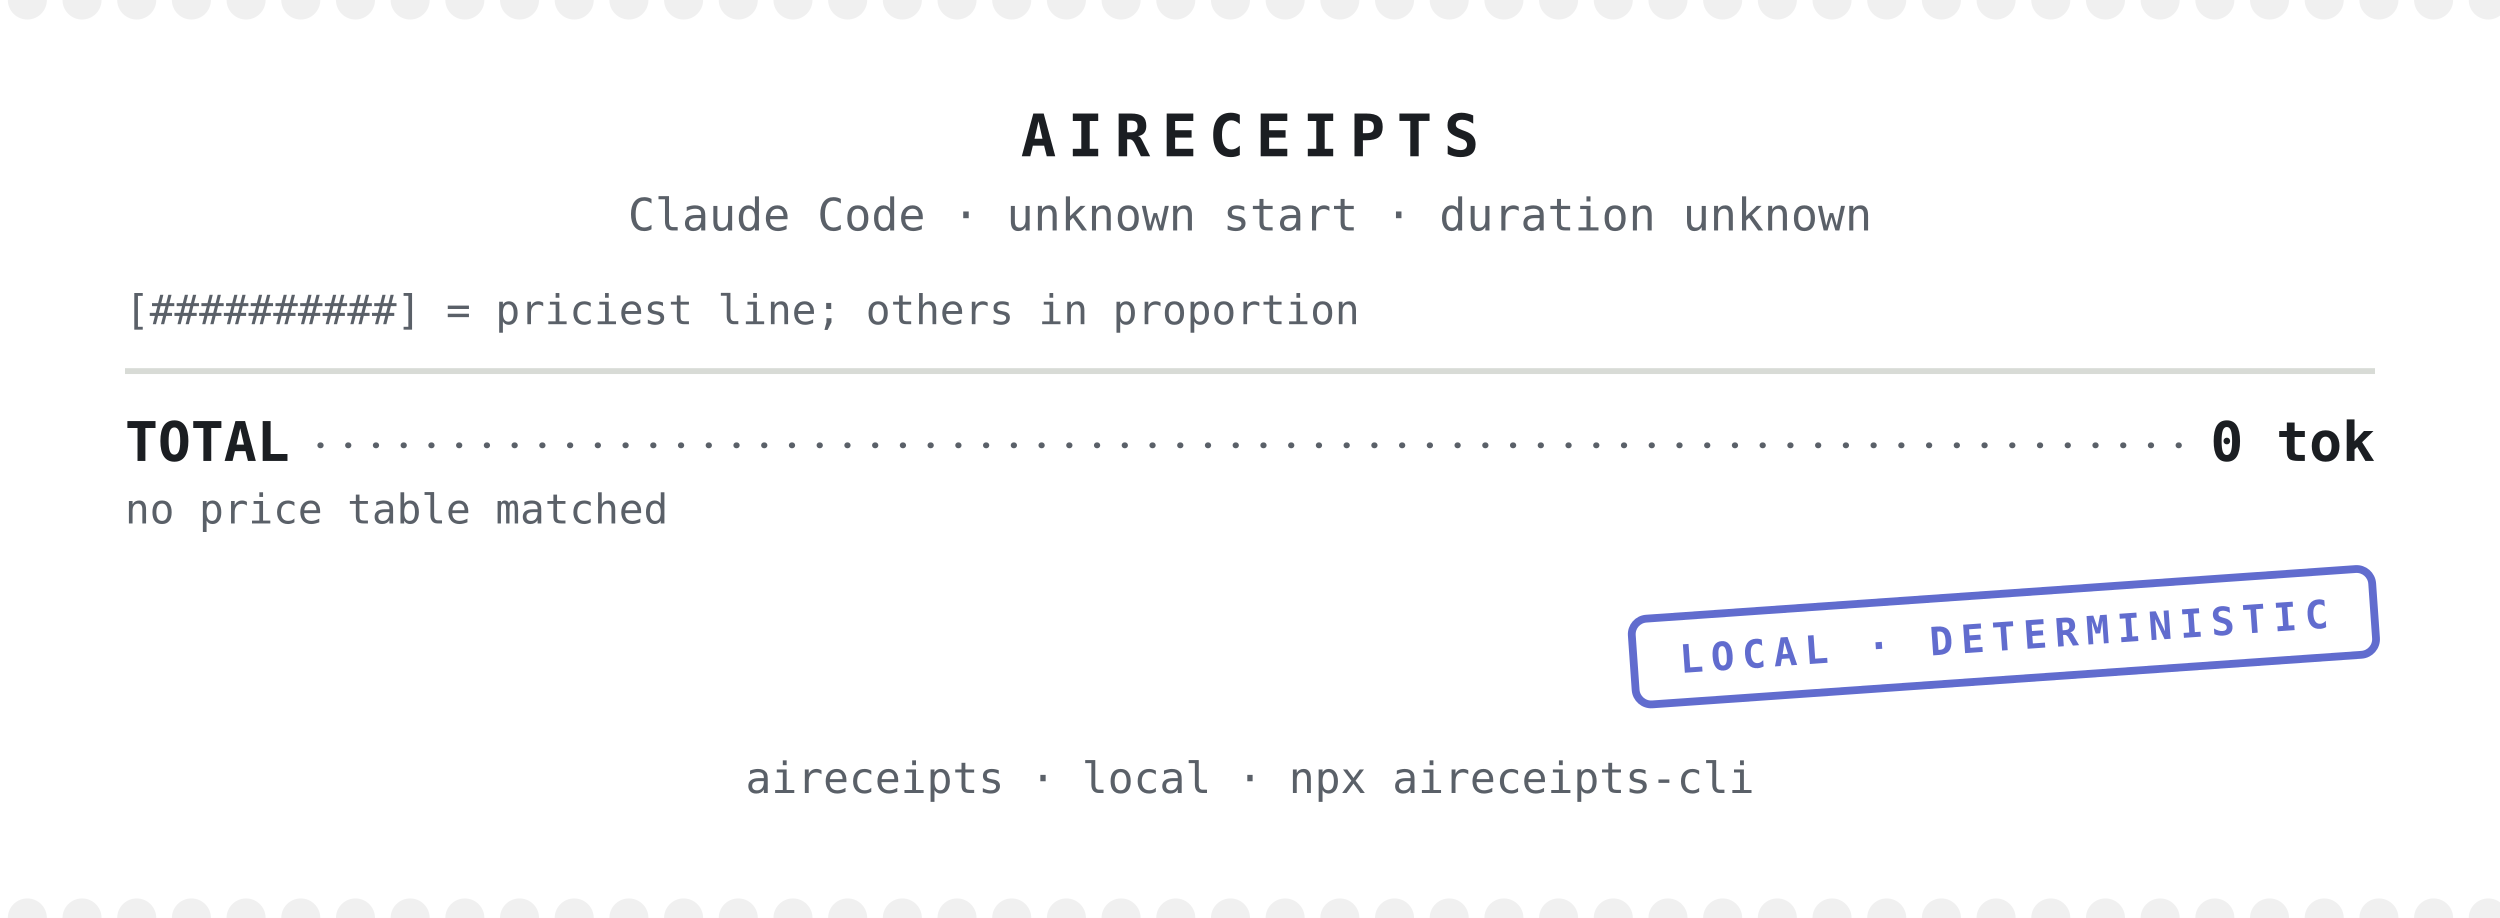
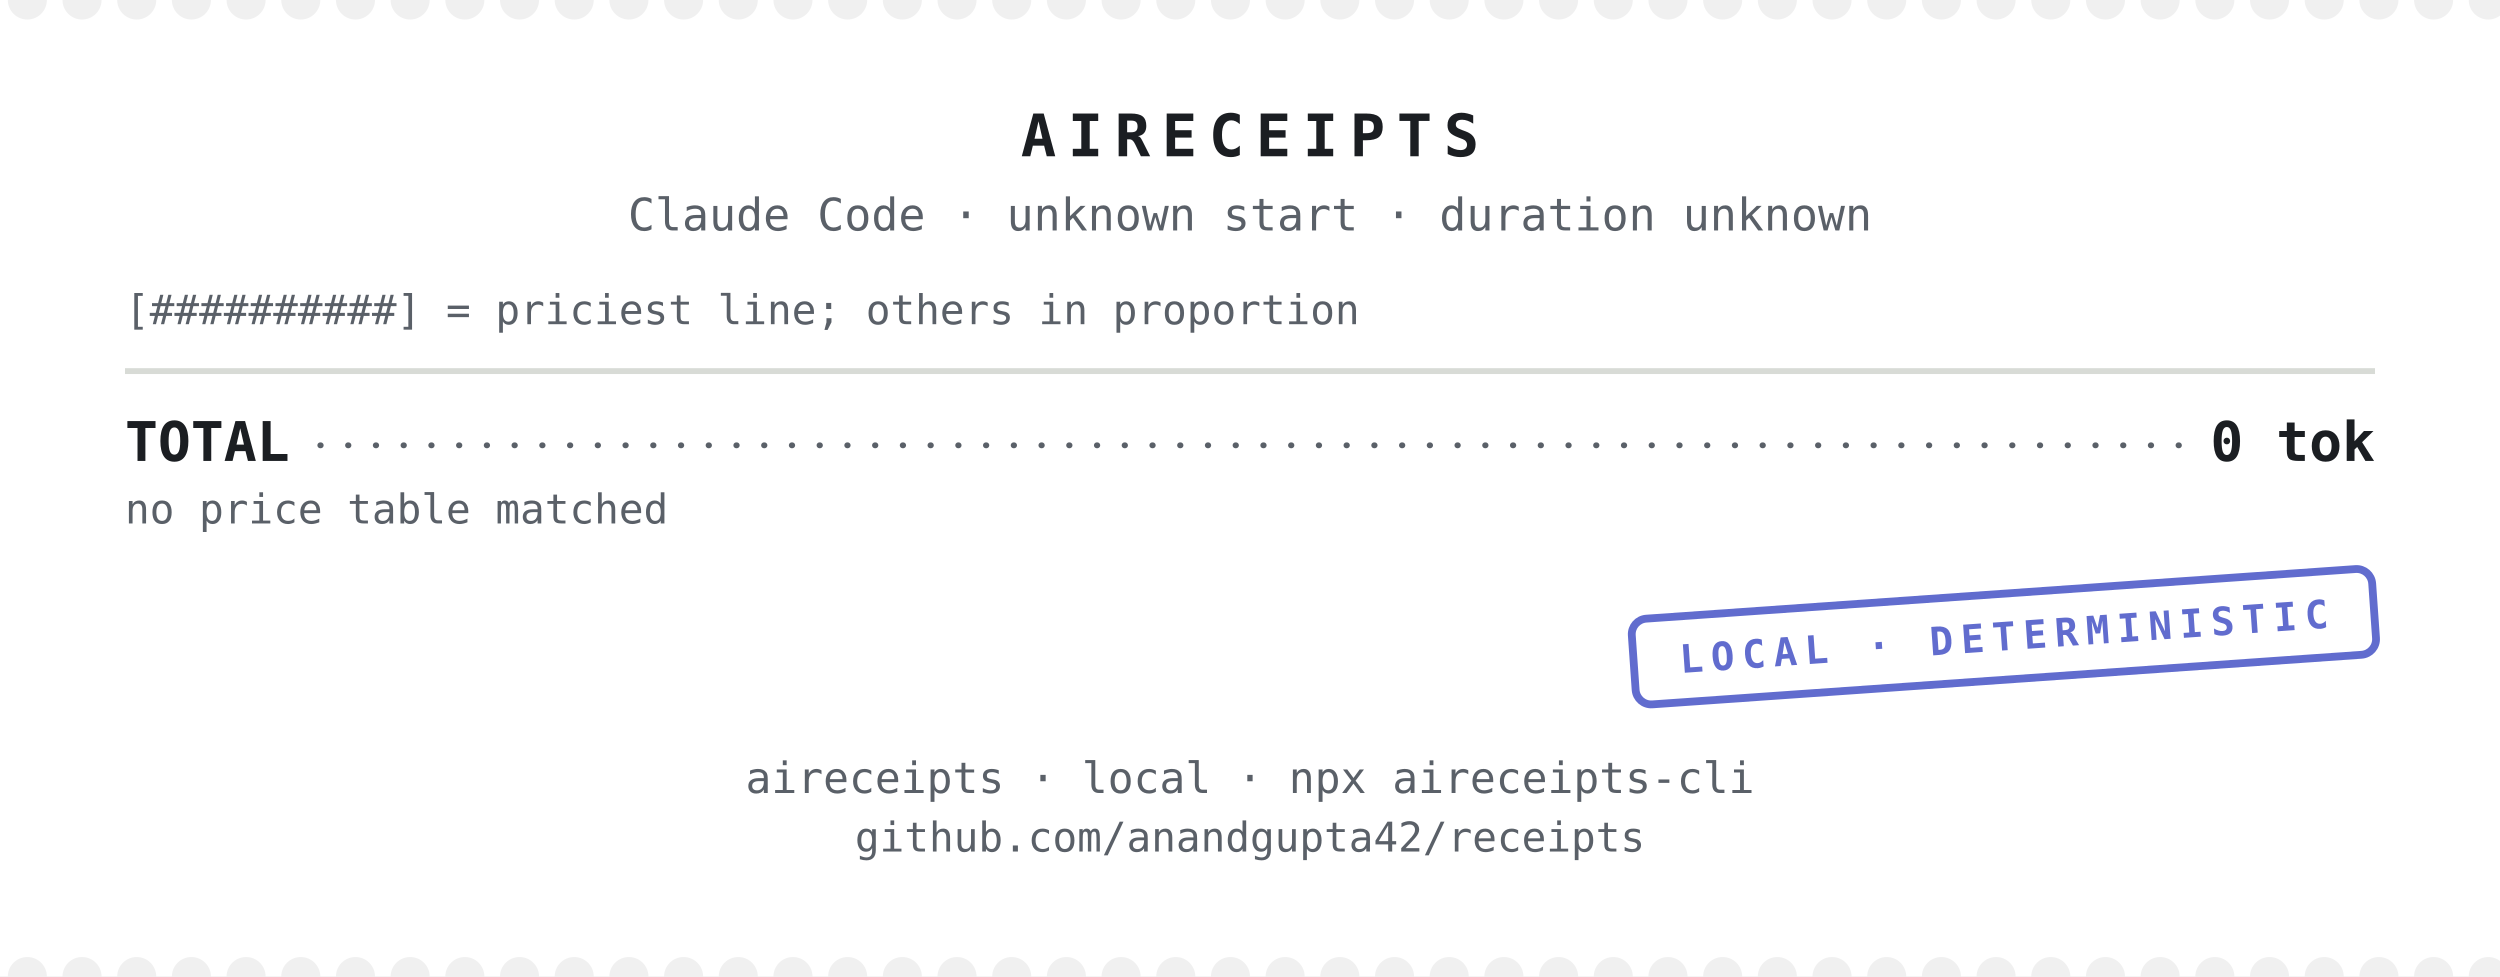
- <svg xmlns="http://www.w3.org/2000/svg" width="640" height="235" viewBox="0 0 640 235" font-family="&quot;SF Mono&quot;,&quot;Cascadia Code&quot;,&quot;JetBrains Mono&quot;,Menlo,Consolas,monospace" role="img" aria-label="aireceipts cost receipt">
+ <svg xmlns="http://www.w3.org/2000/svg" width="640" height="250" viewBox="0 0 640 250" font-family="&quot;SF Mono&quot;,&quot;Cascadia Code&quot;,&quot;JetBrains Mono&quot;,Menlo,Consolas,monospace" role="img" aria-label="aireceipts cost receipt">
  <g transform="translate(0 0)">
    <defs>
-       <mask id="perf-0" maskUnits="userSpaceOnUse" x="-5" y="-5" width="650" height="245">
-         <rect x="0" y="0" width="640" height="235" fill="#FFFFFF" />
+       <mask id="perf-0" maskUnits="userSpaceOnUse" x="-5" y="-5" width="650" height="260">
+         <rect x="0" y="0" width="640" height="250" fill="#FFFFFF" />
        <g class="perf-top">
          <circle cx="7" cy="0" r="5" fill="#000000" />
          <circle cx="21" cy="0" r="5" fill="#000000" />
          <circle cx="35" cy="0" r="5" fill="#000000" />
          <circle cx="49" cy="0" r="5" fill="#000000" />
          <circle cx="63" cy="0" r="5" fill="#000000" />
          <circle cx="77" cy="0" r="5" fill="#000000" />
          <circle cx="91" cy="0" r="5" fill="#000000" />
          <circle cx="105" cy="0" r="5" fill="#000000" />
          <circle cx="119" cy="0" r="5" fill="#000000" />
          <circle cx="133" cy="0" r="5" fill="#000000" />
          <circle cx="147" cy="0" r="5" fill="#000000" />
          <circle cx="161" cy="0" r="5" fill="#000000" />
          <circle cx="175" cy="0" r="5" fill="#000000" />
          <circle cx="189" cy="0" r="5" fill="#000000" />
          <circle cx="203" cy="0" r="5" fill="#000000" />
          <circle cx="217" cy="0" r="5" fill="#000000" />
          <circle cx="231" cy="0" r="5" fill="#000000" />
          <circle cx="245" cy="0" r="5" fill="#000000" />
          <circle cx="259" cy="0" r="5" fill="#000000" />
          <circle cx="273" cy="0" r="5" fill="#000000" />
          <circle cx="287" cy="0" r="5" fill="#000000" />
          <circle cx="301" cy="0" r="5" fill="#000000" />
          <circle cx="315" cy="0" r="5" fill="#000000" />
          <circle cx="329" cy="0" r="5" fill="#000000" />
          <circle cx="343" cy="0" r="5" fill="#000000" />
          <circle cx="357" cy="0" r="5" fill="#000000" />
          <circle cx="371" cy="0" r="5" fill="#000000" />
          <circle cx="385" cy="0" r="5" fill="#000000" />
          <circle cx="399" cy="0" r="5" fill="#000000" />
          <circle cx="413" cy="0" r="5" fill="#000000" />
          <circle cx="427" cy="0" r="5" fill="#000000" />
          <circle cx="441" cy="0" r="5" fill="#000000" />
          <circle cx="455" cy="0" r="5" fill="#000000" />
          <circle cx="469" cy="0" r="5" fill="#000000" />
          <circle cx="483" cy="0" r="5" fill="#000000" />
          <circle cx="497" cy="0" r="5" fill="#000000" />
          <circle cx="511" cy="0" r="5" fill="#000000" />
          <circle cx="525" cy="0" r="5" fill="#000000" />
          <circle cx="539" cy="0" r="5" fill="#000000" />
          <circle cx="553" cy="0" r="5" fill="#000000" />
          <circle cx="567" cy="0" r="5" fill="#000000" />
          <circle cx="581" cy="0" r="5" fill="#000000" />
          <circle cx="595" cy="0" r="5" fill="#000000" />
          <circle cx="609" cy="0" r="5" fill="#000000" />
          <circle cx="623" cy="0" r="5" fill="#000000" />
          <circle cx="637" cy="0" r="5" fill="#000000" />
        </g>
        <g class="perf-bottom">
-           <circle cx="7" cy="235" r="5" fill="#000000" />
-           <circle cx="21" cy="235" r="5" fill="#000000" />
-           <circle cx="35" cy="235" r="5" fill="#000000" />
-           <circle cx="49" cy="235" r="5" fill="#000000" />
-           <circle cx="63" cy="235" r="5" fill="#000000" />
-           <circle cx="77" cy="235" r="5" fill="#000000" />
-           <circle cx="91" cy="235" r="5" fill="#000000" />
-           <circle cx="105" cy="235" r="5" fill="#000000" />
-           <circle cx="119" cy="235" r="5" fill="#000000" />
-           <circle cx="133" cy="235" r="5" fill="#000000" />
-           <circle cx="147" cy="235" r="5" fill="#000000" />
-           <circle cx="161" cy="235" r="5" fill="#000000" />
-           <circle cx="175" cy="235" r="5" fill="#000000" />
-           <circle cx="189" cy="235" r="5" fill="#000000" />
-           <circle cx="203" cy="235" r="5" fill="#000000" />
-           <circle cx="217" cy="235" r="5" fill="#000000" />
-           <circle cx="231" cy="235" r="5" fill="#000000" />
-           <circle cx="245" cy="235" r="5" fill="#000000" />
-           <circle cx="259" cy="235" r="5" fill="#000000" />
-           <circle cx="273" cy="235" r="5" fill="#000000" />
-           <circle cx="287" cy="235" r="5" fill="#000000" />
-           <circle cx="301" cy="235" r="5" fill="#000000" />
-           <circle cx="315" cy="235" r="5" fill="#000000" />
-           <circle cx="329" cy="235" r="5" fill="#000000" />
-           <circle cx="343" cy="235" r="5" fill="#000000" />
-           <circle cx="357" cy="235" r="5" fill="#000000" />
-           <circle cx="371" cy="235" r="5" fill="#000000" />
-           <circle cx="385" cy="235" r="5" fill="#000000" />
-           <circle cx="399" cy="235" r="5" fill="#000000" />
-           <circle cx="413" cy="235" r="5" fill="#000000" />
-           <circle cx="427" cy="235" r="5" fill="#000000" />
-           <circle cx="441" cy="235" r="5" fill="#000000" />
-           <circle cx="455" cy="235" r="5" fill="#000000" />
-           <circle cx="469" cy="235" r="5" fill="#000000" />
-           <circle cx="483" cy="235" r="5" fill="#000000" />
-           <circle cx="497" cy="235" r="5" fill="#000000" />
-           <circle cx="511" cy="235" r="5" fill="#000000" />
-           <circle cx="525" cy="235" r="5" fill="#000000" />
-           <circle cx="539" cy="235" r="5" fill="#000000" />
-           <circle cx="553" cy="235" r="5" fill="#000000" />
-           <circle cx="567" cy="235" r="5" fill="#000000" />
-           <circle cx="581" cy="235" r="5" fill="#000000" />
-           <circle cx="595" cy="235" r="5" fill="#000000" />
-           <circle cx="609" cy="235" r="5" fill="#000000" />
-           <circle cx="623" cy="235" r="5" fill="#000000" />
-           <circle cx="637" cy="235" r="5" fill="#000000" />
+           <circle cx="7" cy="250" r="5" fill="#000000" />
+           <circle cx="21" cy="250" r="5" fill="#000000" />
+           <circle cx="35" cy="250" r="5" fill="#000000" />
+           <circle cx="49" cy="250" r="5" fill="#000000" />
+           <circle cx="63" cy="250" r="5" fill="#000000" />
+           <circle cx="77" cy="250" r="5" fill="#000000" />
+           <circle cx="91" cy="250" r="5" fill="#000000" />
+           <circle cx="105" cy="250" r="5" fill="#000000" />
+           <circle cx="119" cy="250" r="5" fill="#000000" />
+           <circle cx="133" cy="250" r="5" fill="#000000" />
+           <circle cx="147" cy="250" r="5" fill="#000000" />
+           <circle cx="161" cy="250" r="5" fill="#000000" />
+           <circle cx="175" cy="250" r="5" fill="#000000" />
+           <circle cx="189" cy="250" r="5" fill="#000000" />
+           <circle cx="203" cy="250" r="5" fill="#000000" />
+           <circle cx="217" cy="250" r="5" fill="#000000" />
+           <circle cx="231" cy="250" r="5" fill="#000000" />
+           <circle cx="245" cy="250" r="5" fill="#000000" />
+           <circle cx="259" cy="250" r="5" fill="#000000" />
+           <circle cx="273" cy="250" r="5" fill="#000000" />
+           <circle cx="287" cy="250" r="5" fill="#000000" />
+           <circle cx="301" cy="250" r="5" fill="#000000" />
+           <circle cx="315" cy="250" r="5" fill="#000000" />
+           <circle cx="329" cy="250" r="5" fill="#000000" />
+           <circle cx="343" cy="250" r="5" fill="#000000" />
+           <circle cx="357" cy="250" r="5" fill="#000000" />
+           <circle cx="371" cy="250" r="5" fill="#000000" />
+           <circle cx="385" cy="250" r="5" fill="#000000" />
+           <circle cx="399" cy="250" r="5" fill="#000000" />
+           <circle cx="413" cy="250" r="5" fill="#000000" />
+           <circle cx="427" cy="250" r="5" fill="#000000" />
+           <circle cx="441" cy="250" r="5" fill="#000000" />
+           <circle cx="455" cy="250" r="5" fill="#000000" />
+           <circle cx="469" cy="250" r="5" fill="#000000" />
+           <circle cx="483" cy="250" r="5" fill="#000000" />
+           <circle cx="497" cy="250" r="5" fill="#000000" />
+           <circle cx="511" cy="250" r="5" fill="#000000" />
+           <circle cx="525" cy="250" r="5" fill="#000000" />
+           <circle cx="539" cy="250" r="5" fill="#000000" />
+           <circle cx="553" cy="250" r="5" fill="#000000" />
+           <circle cx="567" cy="250" r="5" fill="#000000" />
+           <circle cx="581" cy="250" r="5" fill="#000000" />
+           <circle cx="595" cy="250" r="5" fill="#000000" />
+           <circle cx="609" cy="250" r="5" fill="#000000" />
+           <circle cx="623" cy="250" r="5" fill="#000000" />
+           <circle cx="637" cy="250" r="5" fill="#000000" />
        </g>
      </mask>
    </defs>
-     <rect x="0" y="0" width="640" height="235" fill="#FFFFFF" mask="url(#perf-0)" />
+     <rect x="0" y="0" width="640" height="250" fill="#FFFFFF" mask="url(#perf-0)" />
    <text x="320" y="40" font-size="15" fill="#1B1E22" text-anchor="middle" font-weight="700" letter-spacing="3">AIRECEIPTS</text>
    <text x="320" y="59" font-size="11.5" fill="#5A6068" text-anchor="middle">Claude Code · unknown start · duration unknown</text>
    <text x="32" y="83" font-size="10.5" fill="#5A6068" text-anchor="start">[##########] = priciest line; others in proportion</text>
    <line x1="32" y1="95" x2="608" y2="95" stroke="#D8DBD6" stroke-width="1.5" />
    <text x="32" y="118" font-size="14" fill="#1B1E22" text-anchor="start" font-weight="700">TOTAL</text>
    <text x="608" y="118" font-size="14" fill="#1B1E22" text-anchor="end" font-weight="700">0 tok</text>
    <line x1="82" y1="114" x2="558" y2="114" stroke="#5A6068" stroke-width="1.5" stroke-linecap="round" stroke-dasharray="0.1 7" />
    <text x="32" y="134" font-size="10.5" fill="#5A6068" text-anchor="start">no price table matched</text>
    <g class="stamp" opacity="0.8" transform="rotate(-4 513 163)">
      <rect x="418" y="152" width="190" height="22" rx="4" fill="none" stroke="#3947C2" stroke-width="2" />
      <text x="513" y="166.5" font-size="10" fill="#3947C2" text-anchor="middle" font-weight="700" letter-spacing="2">LOCAL · DETERMINISTIC</text>
    </g>
    <text x="320" y="203" font-size="11" fill="#5A6068" text-anchor="middle">aireceipts · local · npx aireceipts-cli</text>
+     <text x="320" y="218" font-size="10.5" fill="#5A6068" text-anchor="middle">github.com/anandgupta42/receipts</text>
  </g>
</svg>
